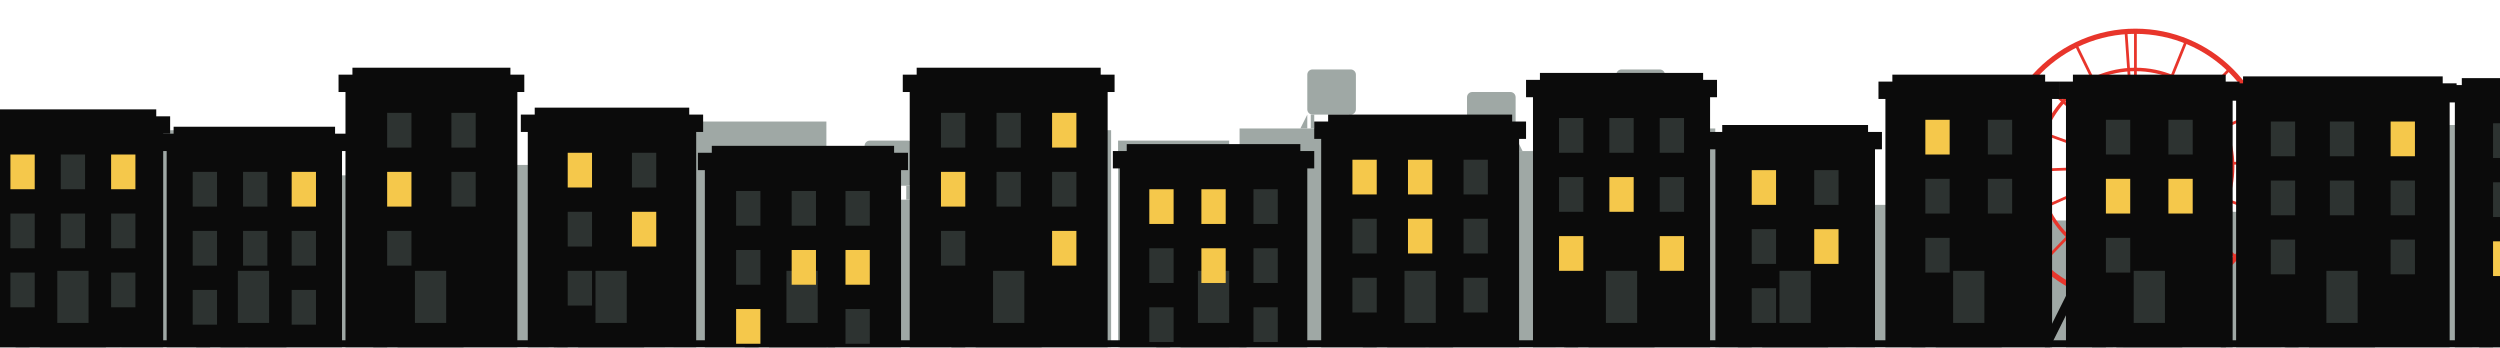
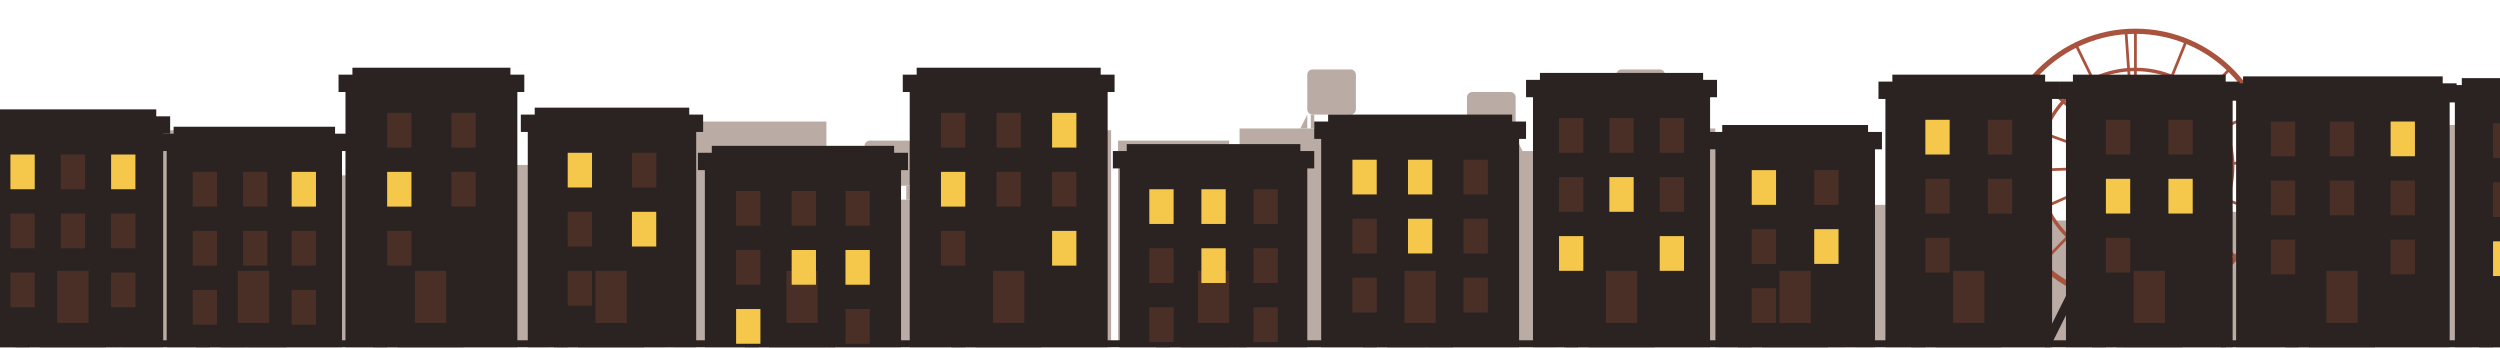
<svg xmlns="http://www.w3.org/2000/svg" viewBox="0 0 1440 200" preserveAspectRatio="xMidYMax slice">
-   <g fill="#9fa8a5">
+   <g fill="#baaba4">
    <rect x="-20" y="91" width="89" height="109" />
    <rect x="70" y="75" width="71" height="125" />
    <rect x="143" y="101" width="92" height="99" />
    <rect x="235" y="95" width="81" height="105" />
    <rect x="321" y="84" width="62" height="116" />
    <rect x="388" y="70" width="88" height="130" />
    <rect x="477" y="115" width="70" height="85" />
    <rect x="498" y="81" width="28" height="26" rx="3" />
    <path d="M498 107l-4 8h4zM526 107l4 8h-4z" />
    <rect x="500" y="107" width="2" height="8" />
    <rect x="522" y="107" width="2" height="8" />
    <rect x="548" y="75" width="92" height="125" />
    <rect x="644" y="81" width="64" height="119" />
    <rect x="714" y="74" width="107" height="126" />
    <rect x="753" y="40" width="28" height="26" rx="3" />
    <path d="M753 66l-4 8h4zM781 66l4 8h-4z" />
    <rect x="755" y="66" width="2" height="8" />
    <rect x="777" y="66" width="2" height="8" />
    <rect x="823" y="87" width="73" height="113" />
    <rect x="845" y="53" width="28" height="26" rx="3" />
    <path d="M845 79l-4 8h4zM873 79l4 8h-4z" />
    <rect x="847" y="79" width="2" height="8" />
    <rect x="869" y="79" width="2" height="8" />
    <rect x="902" y="74" width="86" height="126" />
    <rect x="931" y="40" width="28" height="26" rx="3" />
    <path d="M931 66l-4 8h4zM959 66l4 8h-4z" />
    <rect x="933" y="66" width="2" height="8" />
    <rect x="955" y="66" width="2" height="8" />
    <rect x="990" y="105" width="73" height="95" />
    <rect x="1069" y="118" width="62" height="82" />
    <rect x="1131" y="127" width="86" height="73" />
    <rect x="1223" y="122" width="91" height="78" />
    <rect x="1254" y="88" width="28" height="26" rx="3" />
    <path d="M1254 114l-4 8h4zM1282 114l4 8h-4z" />
    <rect x="1256" y="114" width="2" height="8" />
    <rect x="1278" y="114" width="2" height="8" />
    <rect x="1317" y="72" width="107" height="128" />
    <rect x="1428" y="123" width="60" height="77" />
  </g>
-   <g fill="none" stroke="#e8352b" stroke-width="3">
+   <g fill="none" stroke="#a9533f" stroke-width="3">
    <circle cx="1230" cy="96" r="78" />
    <circle cx="1230" cy="96" r="56" stroke-width="2" />
-     <circle cx="1230" cy="96" r="6" fill="#e8352b" />
+     <circle cx="1230" cy="96" r="6" fill="#a9533f" />
    <g stroke-width="1.6">
      <line x1="1230" y1="18" x2="1230" y2="174" />
      <line x1="1230" y1="18" x2="1230" y2="174" transform="rotate(22 1230 96)" />
      <line x1="1230" y1="18" x2="1230" y2="174" transform="rotate(44 1230 96)" />
      <line x1="1230" y1="18" x2="1230" y2="174" transform="rotate(66 1230 96)" />
      <line x1="1230" y1="18" x2="1230" y2="174" transform="rotate(88 1230 96)" />
      <line x1="1230" y1="18" x2="1230" y2="174" transform="rotate(110 1230 96)" />
      <line x1="1230" y1="18" x2="1230" y2="174" transform="rotate(132 1230 96)" />
      <line x1="1230" y1="18" x2="1230" y2="174" transform="rotate(154 1230 96)" />
      <line x1="1230" y1="18" x2="1230" y2="174" transform="rotate(176 1230 96)" />
    </g>
  </g>
-   <path d="M1178 200L1230 96L1282 200" fill="none" stroke="#0b0b0b" stroke-width="5" />
-   <g fill="#0b0b0b">
+   <path d="M1178 200L1230 96L1282 200" fill="none" stroke="#2b2321" stroke-width="5" />
+   <g fill="#2b2321">
    <rect x="-10" y="75" width="104" height="125" />
    <rect x="-14" y="67" width="112" height="10" />
    <rect x="-6" y="63" width="96" height="5" />
    <path d="M17 200V188h-8V200zM23 200V194h38V200z" />
    <rect x="96" y="85" width="101" height="115" />
    <rect x="92" y="77" width="109" height="10" />
    <rect x="100" y="73" width="93" height="5" />
    <path d="M121 200V188h-8V200zM127 200V194h38V200z" />
    <rect x="199" y="51" width="99" height="149" />
    <rect x="195" y="43" width="107" height="10" />
    <rect x="203" y="39" width="91" height="5" />
    <path d="M223 200V188h-8V200zM229 200V194h38V200z" />
    <rect x="304" y="74" width="97" height="126" />
    <rect x="300" y="66" width="105" height="10" />
    <rect x="308" y="62" width="89" height="5" />
    <path d="M327 200V188h-8V200zM333 200V194h38V200z" />
    <rect x="406" y="96" width="113" height="104" />
    <rect x="402" y="88" width="121" height="10" />
    <rect x="410" y="84" width="105" height="5" />
    <path d="M437 200V188h-8V200zM443 200V194h38V200z" />
    <rect x="524" y="51" width="114" height="149" />
    <rect x="520" y="43" width="122" height="10" />
    <rect x="528" y="39" width="106" height="5" />
    <path d="M556 200V188h-8V200zM562 200V194h38V200z" />
    <rect x="645" y="95" width="108" height="105" />
    <rect x="641" y="87" width="116" height="10" />
    <rect x="649" y="83" width="100" height="5" />
    <path d="M674 200V188h-8V200zM680 200V194h38V200z" />
    <rect x="761" y="78" width="114" height="122" />
    <rect x="757" y="70" width="122" height="10" />
    <rect x="765" y="66" width="106" height="5" />
    <path d="M793 200V188h-8V200zM799 200V194h38V200z" />
    <rect x="883" y="54" width="102" height="146" />
    <rect x="879" y="46" width="110" height="10" />
    <rect x="887" y="42" width="94" height="5" />
    <path d="M909 200V188h-8V200zM915 200V194h38V200z" />
    <rect x="988" y="84" width="92" height="116" />
    <rect x="984" y="76" width="100" height="10" />
    <rect x="992" y="72" width="84" height="5" />
    <path d="M1009 200V188h-8V200zM1015 200V194h38V200z" />
    <rect x="1086" y="55" width="96" height="145" />
    <rect x="1082" y="47" width="104" height="10" />
    <rect x="1090" y="43" width="88" height="5" />
    <path d="M1109 200V188h-8V200zM1115 200V194h38V200z" />
    <rect x="1190" y="55" width="96" height="145" />
    <rect x="1186" y="47" width="104" height="10" />
    <rect x="1194" y="43" width="88" height="5" />
    <path d="M1213 200V188h-8V200zM1219 200V194h38V200z" />
    <rect x="1288" y="56" width="123" height="144" />
    <rect x="1284" y="48" width="131" height="10" />
    <rect x="1292" y="44" width="115" height="5" />
    <path d="M1324 200V188h-8V200zM1330 200V194h38V200z" />
    <rect x="1414" y="57" width="94" height="143" />
    <rect x="1410" y="49" width="102" height="10" />
    <rect x="1418" y="45" width="86" height="5" />
    <path d="M1436 200V188h-8V200zM1442 200V194h38V200z" />
    <rect x="0" y="196" width="1440" height="4" />
  </g>
-   <g fill="#2d3331">
+   <g fill="#4a2f27">
    <rect x="35" y="89" width="14" height="20" />
    <rect x="6" y="123" width="14" height="20" />
    <rect x="35" y="123" width="14" height="20" />
    <rect x="64" y="123" width="14" height="20" />
    <rect x="6" y="157" width="14" height="20" />
    <rect x="64" y="157" width="14" height="20" />
    <rect x="33" y="156" width="18" height="30" />
    <rect x="111" y="99" width="14" height="20" />
    <rect x="140" y="99" width="14" height="20" />
    <rect x="111" y="133" width="14" height="20" />
    <rect x="140" y="133" width="14" height="20" />
    <rect x="168" y="133" width="14" height="20" />
    <rect x="111" y="167" width="14" height="20" />
    <rect x="168" y="167" width="14" height="20" />
    <rect x="137" y="156" width="18" height="30" />
    <rect x="223" y="65" width="14" height="20" />
    <rect x="260" y="65" width="14" height="20" />
    <rect x="260" y="99" width="14" height="20" />
    <rect x="223" y="133" width="14" height="20" />
    <rect x="239" y="156" width="18" height="30" />
    <rect x="364" y="88" width="14" height="20" />
    <rect x="327" y="122" width="14" height="20" />
    <rect x="327" y="156" width="14" height="20" />
    <rect x="343" y="156" width="18" height="30" />
    <rect x="424" y="110" width="14" height="20" />
    <rect x="456" y="110" width="14" height="20" />
    <rect x="487" y="110" width="14" height="20" />
    <rect x="424" y="144" width="14" height="20" />
    <rect x="487" y="178" width="14" height="20" />
    <rect x="453" y="156" width="18" height="30" />
    <rect x="542" y="65" width="14" height="20" />
    <rect x="574" y="65" width="14" height="20" />
    <rect x="574" y="99" width="14" height="20" />
    <rect x="606" y="99" width="14" height="20" />
    <rect x="542" y="133" width="14" height="20" />
    <rect x="572" y="156" width="18" height="30" />
    <rect x="722" y="109" width="14" height="20" />
    <rect x="662" y="143" width="14" height="20" />
    <rect x="722" y="143" width="14" height="20" />
    <rect x="662" y="177" width="14" height="20" />
    <rect x="722" y="177" width="14" height="20" />
    <rect x="690" y="156" width="18" height="30" />
    <rect x="843" y="92" width="14" height="20" />
    <rect x="779" y="126" width="14" height="20" />
    <rect x="843" y="126" width="14" height="20" />
    <rect x="779" y="160" width="14" height="20" />
    <rect x="843" y="160" width="14" height="20" />
    <rect x="809" y="156" width="18" height="30" />
    <rect x="898" y="68" width="14" height="20" />
    <rect x="927" y="68" width="14" height="20" />
    <rect x="956" y="68" width="14" height="20" />
    <rect x="898" y="102" width="14" height="20" />
    <rect x="956" y="102" width="14" height="20" />
    <rect x="925" y="156" width="18" height="30" />
    <rect x="1045" y="98" width="14" height="20" />
    <rect x="1009" y="132" width="14" height="20" />
    <rect x="1009" y="166" width="14" height="20" />
    <rect x="1025" y="156" width="18" height="30" />
    <rect x="1145" y="69" width="14" height="20" />
    <rect x="1109" y="103" width="14" height="20" />
    <rect x="1145" y="103" width="14" height="20" />
    <rect x="1109" y="137" width="14" height="20" />
    <rect x="1125" y="156" width="18" height="30" />
    <rect x="1213" y="69" width="14" height="20" />
    <rect x="1249" y="69" width="14" height="20" />
    <rect x="1213" y="137" width="14" height="20" />
    <rect x="1229" y="156" width="18" height="30" />
    <rect x="1308" y="70" width="14" height="20" />
    <rect x="1342" y="70" width="14" height="20" />
    <rect x="1308" y="104" width="14" height="20" />
    <rect x="1342" y="104" width="14" height="20" />
    <rect x="1377" y="104" width="14" height="20" />
    <rect x="1308" y="138" width="14" height="20" />
    <rect x="1377" y="138" width="14" height="20" />
    <rect x="1340" y="156" width="18" height="30" />
    <rect x="1436" y="71" width="14" height="20" />
    <rect x="1472" y="71" width="14" height="20" />
    <rect x="1436" y="105" width="14" height="20" />
    <rect x="1472" y="105" width="14" height="20" />
    <rect x="1452" y="156" width="18" height="30" />
  </g>
  <g fill="#f5c84b">
    <rect x="6" y="89" width="14" height="20" />
    <rect x="64" y="89" width="14" height="20" />
    <rect x="168" y="99" width="14" height="20" />
    <rect x="223" y="99" width="14" height="20" />
    <rect x="327" y="88" width="14" height="20" />
    <rect x="364" y="122" width="14" height="20" />
    <rect x="456" y="144" width="14" height="20" />
    <rect x="487" y="144" width="14" height="20" />
    <rect x="424" y="178" width="14" height="20" />
    <rect x="606" y="65" width="14" height="20" />
    <rect x="542" y="99" width="14" height="20" />
    <rect x="606" y="133" width="14" height="20" />
    <rect x="662" y="109" width="14" height="20" />
    <rect x="692" y="109" width="14" height="20" />
    <rect x="692" y="143" width="14" height="20" />
    <rect x="779" y="92" width="14" height="20" />
    <rect x="811" y="92" width="14" height="20" />
    <rect x="811" y="126" width="14" height="20" />
    <rect x="927" y="102" width="14" height="20" />
    <rect x="898" y="136" width="14" height="20" />
    <rect x="956" y="136" width="14" height="20" />
    <rect x="1009" y="98" width="14" height="20" />
    <rect x="1045" y="132" width="14" height="20" />
    <rect x="1109" y="69" width="14" height="20" />
    <rect x="1213" y="103" width="14" height="20" />
    <rect x="1249" y="103" width="14" height="20" />
    <rect x="1377" y="70" width="14" height="20" />
    <rect x="1436" y="139" width="14" height="20" />
  </g>
</svg>
